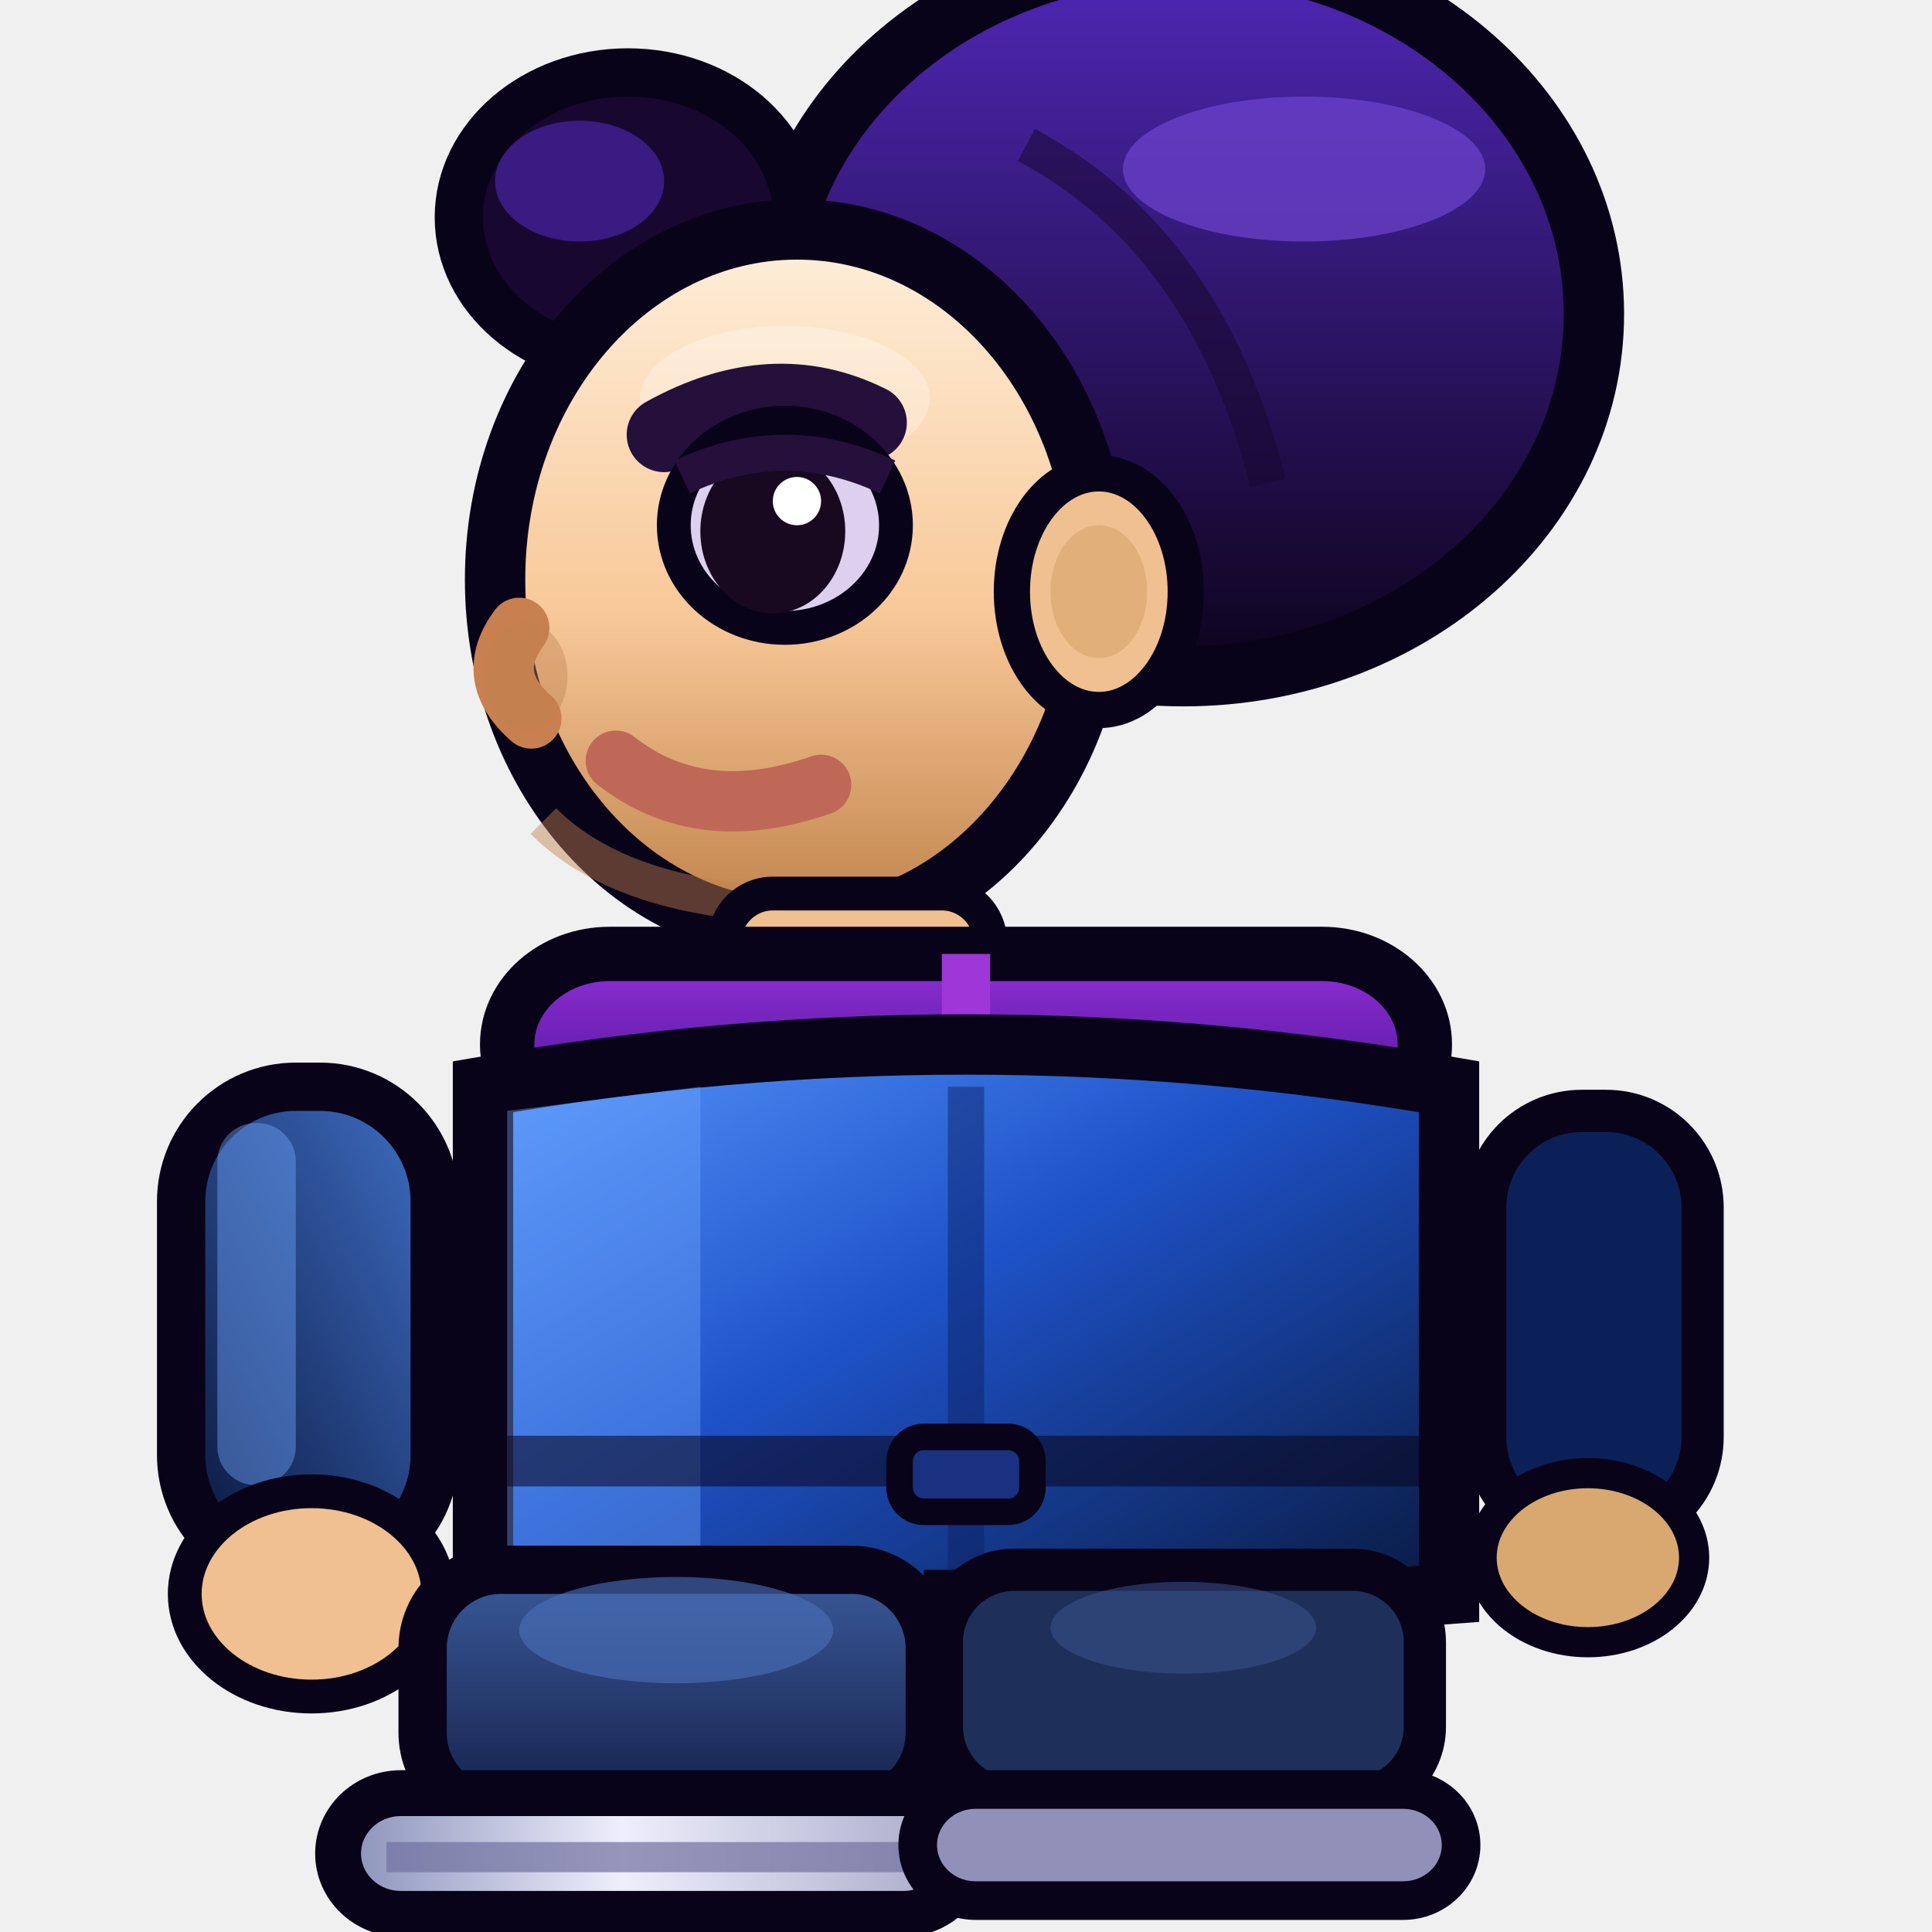
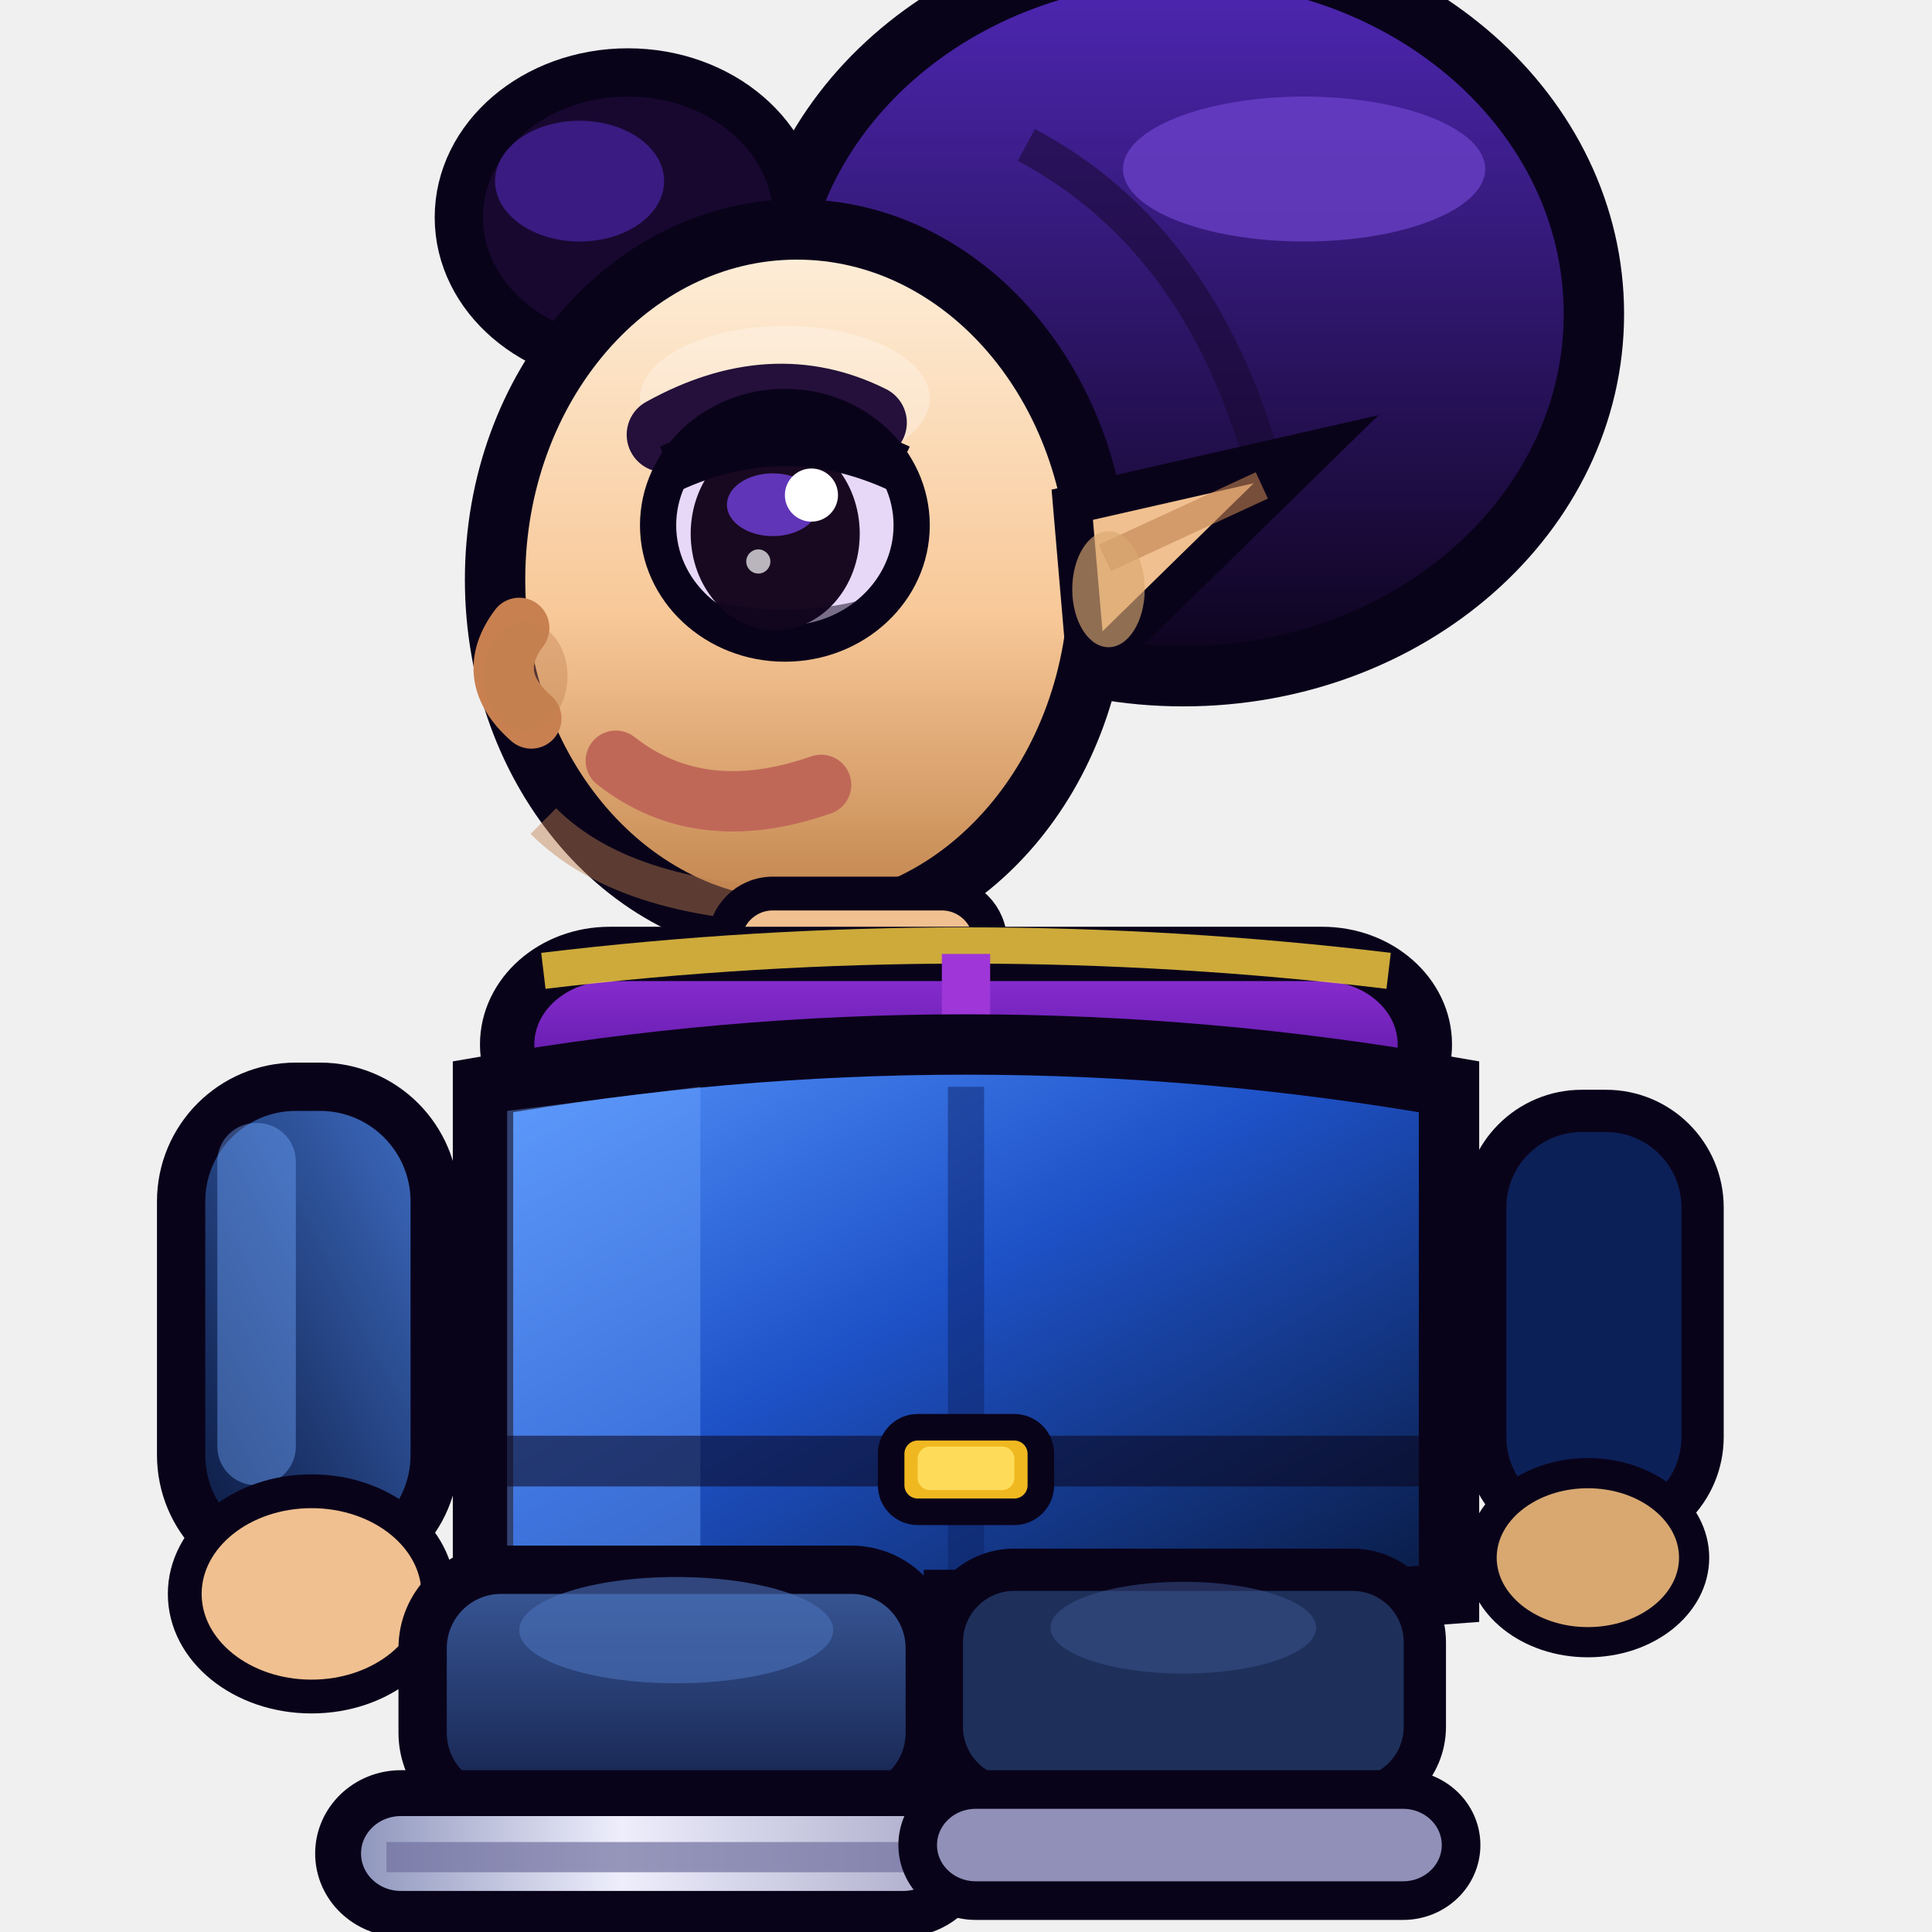
<svg xmlns="http://www.w3.org/2000/svg" viewBox="0 0 32 32" width="32" height="32">
  <defs>
    <linearGradient id="sg" x1="0" y1="0" x2="0" y2="1">
      <stop offset="0%" stop-color="#fef0dc" />
      <stop offset="55%" stop-color="#f8c898" />
      <stop offset="100%" stop-color="#be8048" />
    </linearGradient>
    <linearGradient id="hg" x1="0" y1="0" x2="0" y2="1">
      <stop offset="0%" stop-color="#5028b8" />
      <stop offset="100%" stop-color="#0c031a" />
    </linearGradient>
    <linearGradient id="jg" x1="0" y1="0" x2="1" y2="1">
      <stop offset="0%" stop-color="#5898ff" />
      <stop offset="45%" stop-color="#1e52c8" />
      <stop offset="100%" stop-color="#08183c" />
    </linearGradient>
    <linearGradient id="ag" x1="1" y1="0" x2="0" y2="1">
      <stop offset="0%" stop-color="#4070c8" />
      <stop offset="100%" stop-color="#081438" />
    </linearGradient>
    <linearGradient id="ng" x1="0" y1="0" x2="0" y2="1">
      <stop offset="0%" stop-color="#3a5a9a" />
      <stop offset="100%" stop-color="#14204a" />
    </linearGradient>
    <linearGradient id="kg" x1="0" y1="0" x2="1" y2="0">
      <stop offset="0%" stop-color="#8890b8" />
      <stop offset="45%" stop-color="#eeeefc" />
      <stop offset="100%" stop-color="#a8a8c8" />
    </linearGradient>
    <linearGradient id="cg" x1="0" y1="0" x2="0" y2="1">
      <stop offset="0%" stop-color="#9030d8" />
      <stop offset="100%" stop-color="#481090" />
    </linearGradient>
  </defs>
  <g transform="scale(2)">
    <ellipse cx="9.8" cy="2.6" rx="3.4" ry="3" fill="url(#hg)" stroke="#09031a" stroke-width="0.5" />
    <ellipse cx="10.8" cy="1.4" rx="1.5" ry="0.6" fill="#7045d0" opacity="0.68" />
    <path d="M8.5,1.2 Q10,2 10.5,4" fill="none" stroke="#180830" stroke-width="0.3" opacity="0.55" />
    <ellipse cx="5.2" cy="1.8" rx="1.4" ry="1.2" fill="#180830" stroke="#09031a" stroke-width="0.4" />
    <ellipse cx="4.8" cy="1.5" rx="0.7" ry="0.5" fill="#5028b8" opacity="0.6" />
    <ellipse cx="6.6" cy="4.8" rx="2.5" ry="2.9" fill="url(#sg)" stroke="#09031a" stroke-width="0.5" />
    <ellipse cx="6.5" cy="3.3" rx="1.2" ry="0.6" fill="#ffffff" opacity="0.28" />
    <path d="M4.3,5.2 Q4.0,5.6 4.4,5.95" fill="none" stroke="#c88050" stroke-width="0.5" stroke-linecap="round" />
    <ellipse cx="4.35" cy="5.6" rx="0.35" ry="0.45" fill="#c08050" opacity="0.4" />
-     <ellipse cx="9.1" cy="4.9" rx="0.72" ry="0.98" fill="#f0c090" stroke="#09031a" stroke-width="0.3" />
-     <ellipse cx="9.1" cy="4.9" rx="0.4" ry="0.55" fill="#d8a870" opacity="0.7" />
+     <polygon points="8.88,4.18 9.0,5.58 10.9,3.72" fill="#f0c090" stroke="#09031a" stroke-width="0.32" />
+     <line x1="9.15" y1="4.62" x2="10.45" y2="4.02" stroke="#c08050" stroke-width="0.24" opacity="0.6" />
+     <ellipse cx="9.18" cy="4.88" rx="0.3" ry="0.48" fill="#d8a870" opacity="0.65" />
    <path d="M5.5,3.6 Q6.4,3.1 7.2,3.5" stroke="#24103a" stroke-width="0.62" fill="none" stroke-linecap="round" />
-     <ellipse cx="6.5" cy="4.35" rx="0.92" ry="0.85" fill="#ddd0ee" stroke="#09031a" stroke-width="0.28" />
-     <ellipse cx="6.4" cy="4.4" rx="0.6" ry="0.68" fill="#180820" />
-     <path d="M5.65,3.95 Q6.5,3.55 7.35,3.95" fill="none" stroke="#24103a" stroke-width="0.3" />
-     <circle cx="6.6" cy="4.15" r="0.2" fill="#fff" />
+     <ellipse cx="6.5" cy="4.35" rx="1.05" ry="0.98" fill="#e8d8f8" stroke="#09031a" stroke-width="0.3" />
+     <ellipse cx="6.42" cy="4.42" rx="0.7" ry="0.8" fill="#180820" />
+     <ellipse cx="6.4" cy="4.18" rx="0.38" ry="0.26" fill="#7040d8" opacity="0.82" />
+     <path d="M5.55,3.88 Q6.5,3.44 7.45,3.88" fill="none" stroke="#09031a" stroke-width="0.4" />
+     <path d="M5.68,5.02 Q6.5,5.28 7.32,5.02" fill="none" stroke="#09031a" stroke-width="0.2" opacity="0.5" />
+     <circle cx="6.72" cy="4.1" r="0.22" fill="#fff" />
+     <circle cx="6.28" cy="4.65" r="0.1" fill="#fff" opacity="0.7" />
    <path d="M5.1,6.3 Q5.8,6.85 6.8,6.5" fill="none" stroke="#c06858" stroke-width="0.5" stroke-linecap="round" />
    <path d="M4.5,6.8 Q5.2,7.5 6.8,7.5" fill="none" stroke="#c08050" stroke-width="0.3" opacity="0.45" />
    <rect x="6" y="7.4" width="2.2" height="1.0" rx="0.4" fill="#f0c090" stroke="#09031a" stroke-width="0.28" />
    <rect x="4.2" y="7.9" width="7.6" height="1.5" rx="0.85" fill="url(#cg)" stroke="#09031a" stroke-width="0.45" />
+     <path d="M4.5,8.04 Q8,7.62 11.5,8.04" fill="none" stroke="#f0c840" stroke-width="0.3" opacity="0.85" />
    <line x1="8" y1="7.9" x2="8" y2="9.4" stroke="#9e36d8" stroke-width="0.4" />
    <rect x="1.5" y="9" width="2.1" height="4.0" rx="0.95" fill="url(#ag)" stroke="#09031a" stroke-width="0.4" />
    <rect x="1.8" y="9.3" width="0.65" height="3" rx="0.32" fill="#70a8ff" opacity="0.42" />
    <rect x="12.3" y="9.2" width="1.8" height="3.5" rx="0.8" fill="#0c2058" stroke="#09031a" stroke-width="0.35" />
    <path d="M4,9 Q8,8.3 12,9 L12,13.2 Q8,13.5 4,13.2 Z" fill="url(#jg)" stroke="#09031a" stroke-width="0.5" />
    <path d="M4.2,9.2 L5.8,9 L5.8,13 L4.2,13.2 Z" fill="#70a8ff" opacity="0.38" />
    <line x1="8" y1="9" x2="8" y2="13.2" stroke="#0a2060" stroke-width="0.3" opacity="0.45" />
    <line x1="4.2" y1="12.1" x2="11.8" y2="12.1" stroke="#09031a" stroke-width="0.42" opacity="0.55" />
-     <rect x="7.45" y="11.9" width="1.1" height="0.62" rx="0.2" fill="#1a3080" stroke="#09031a" stroke-width="0.22" />
+     <rect x="7.38" y="11.82" width="1.24" height="0.7" rx="0.22" fill="#f0b820" stroke="#09031a" stroke-width="0.22" />
+     <rect x="7.6" y="11.98" width="0.8" height="0.36" rx="0.1" fill="#ffe060" opacity="0.9" />
    <ellipse cx="2.58" cy="13.2" rx="1.05" ry="0.85" fill="#f0c090" stroke="#09031a" stroke-width="0.28" />
    <ellipse cx="13.15" cy="12.9" rx="0.88" ry="0.7" fill="#d8a870" stroke="#09031a" stroke-width="0.25" />
    <rect x="3.5" y="13" width="4.2" height="2.0" rx="0.65" fill="url(#ng)" stroke="#09031a" stroke-width="0.4" />
    <ellipse cx="5.6" cy="13.5" rx="1.3" ry="0.44" fill="#4870b8" opacity="0.62" />
    <rect x="7.8" y="13" width="4.0" height="1.9" rx="0.6" fill="#1e305a" stroke="#09031a" stroke-width="0.35" />
    <ellipse cx="9.8" cy="13.48" rx="1.1" ry="0.38" fill="#38508a" opacity="0.55" />
    <line x1="7.8" y1="13" x2="7.8" y2="14.9" stroke="#09031a" stroke-width="0.3" />
    <rect x="2.8" y="14.85" width="5.2" height="1.0" rx="0.52" fill="url(#kg)" stroke="#09031a" stroke-width="0.38" />
    <line x1="3.2" y1="15.38" x2="7.6" y2="15.38" stroke="#7070a0" stroke-width="0.25" opacity="0.7" />
    <rect x="7.6" y="14.82" width="4.5" height="0.92" rx="0.48" fill="#9090b8" stroke="#09031a" stroke-width="0.32" />
  </g>
</svg>
